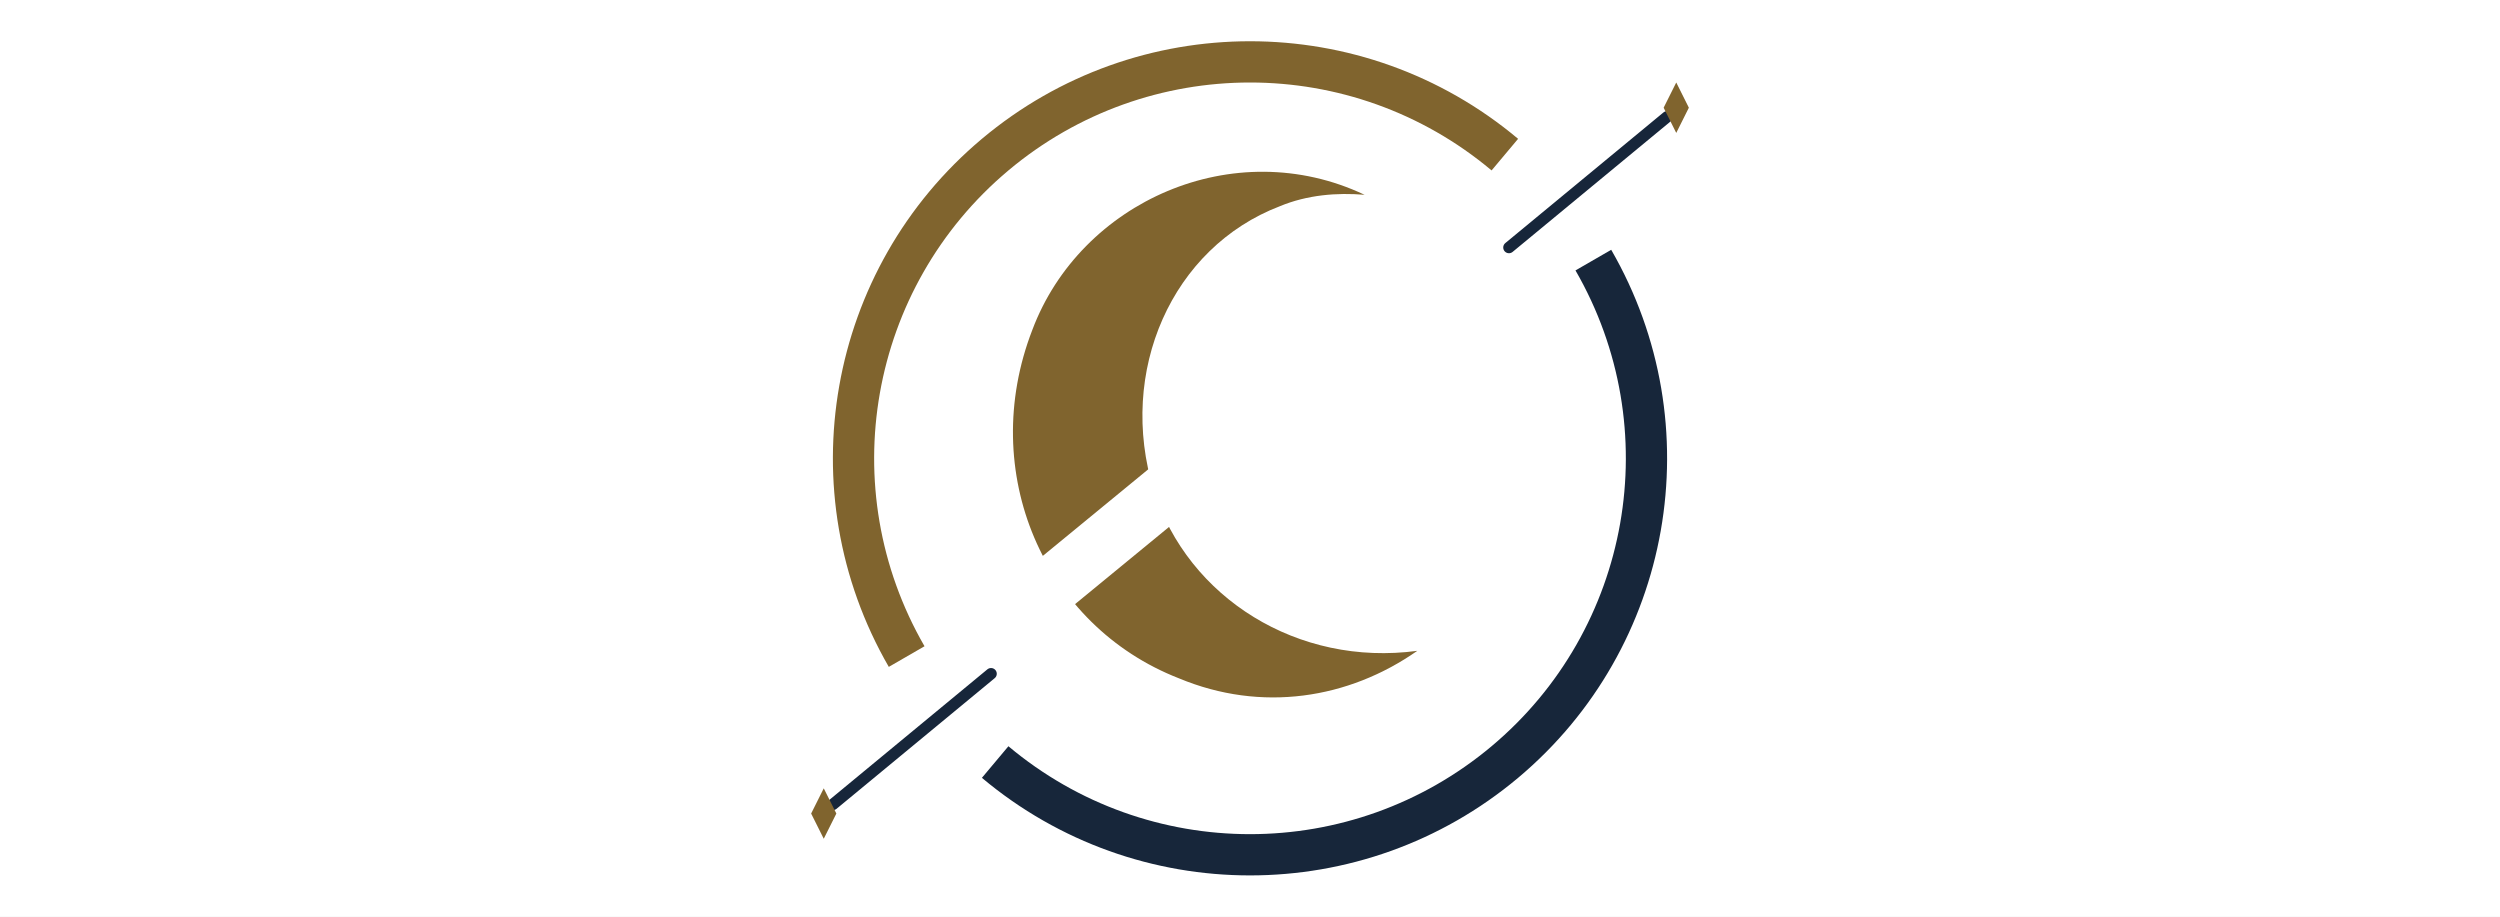
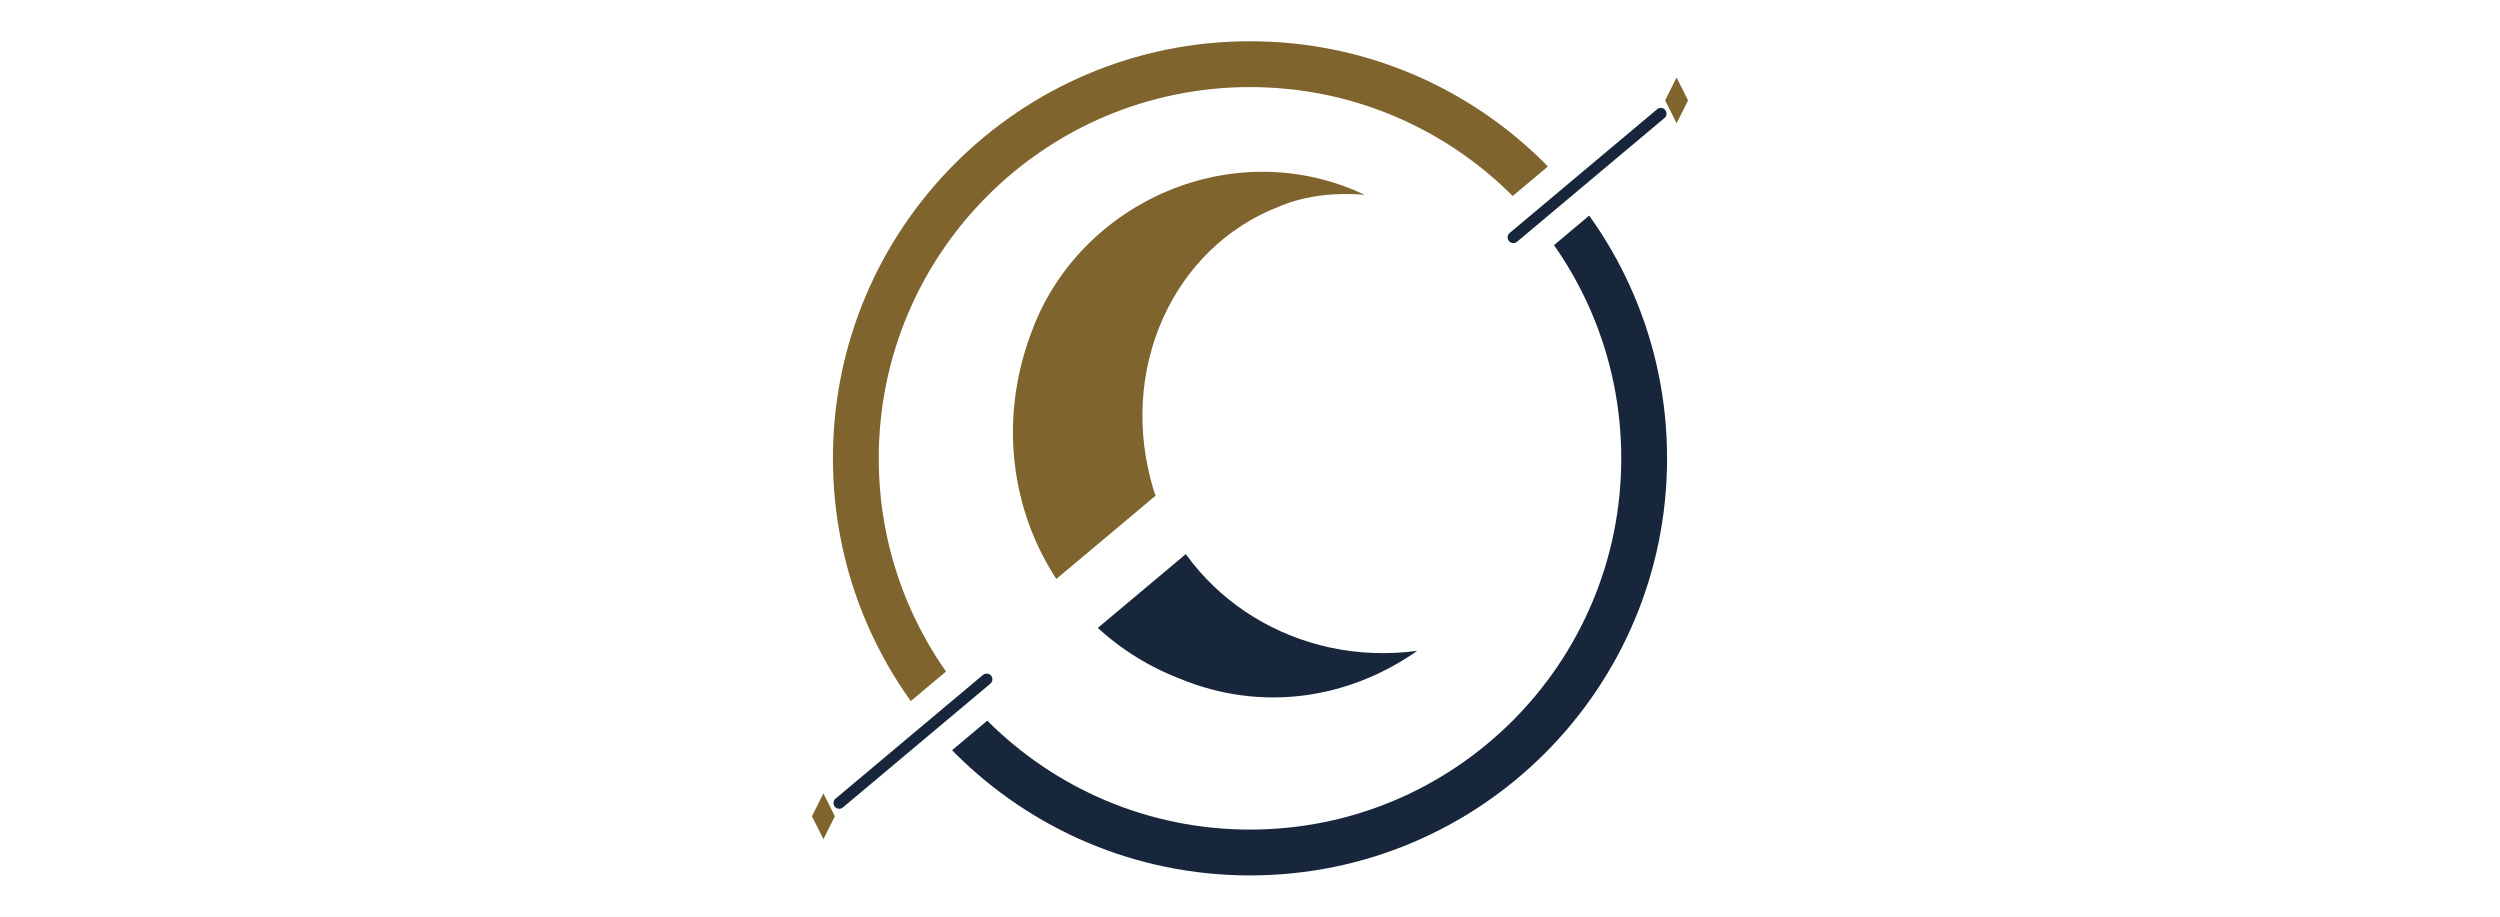
<svg xmlns="http://www.w3.org/2000/svg" width="1200" height="440" viewBox="0 0 1200 440" role="img" aria-labelledby="title desc">
  <rect x="0" y="0" width="1200" height="440" fill="#ffffff" />
  <g id="ritual-emblem" transform="translate(318.4 -61.6) scale(1.1)">
    <g id="celestial-seal">
-       <g id="held-orbit">
-         <path d="M98.383 347.000 A182 182 0 0 1 372.987 116.580 L361.417 130.369 A164 164 0 0 0 113.972 338.000Z" fill="#80642e" />
-       </g>
-       <g id="released-orbit">
-         <path d="M413.617 165.000 A182 182 0 0 1 139.013 395.420 L150.583 381.631 A164 164 0 0 0 398.028 174.000Z" fill="#17263a" />
-       </g>
-       <g id="eclipse-phase">
+       <defs>
+         <clipPath id="held-plane">
+           <path d="M-289.230 695.227L783.232 -204.676L342.280 -730.182L-730.182 169.720Z" fill="#000" />
+         </clipPath>
+         <clipPath id="released-plane">
+           <path d="M-271.232 716.676L801.230 -183.227L1242.182 342.280L169.720 1242.182Z" fill="#000" />
+         </clipPath>
+       </defs>
+       <g id="held-celestial-phase" clip-path="url(#held-plane)">
+         <path d="M438 256 A182 182 0 1 1 74 256 A182 182 0 1 1 438 256Z M418 256 A162 162 0 1 0 94 256 A162 162 0 1 0 418 256Z" fill="#80642e" fill-rule="evenodd" />
        <path d="M306 141 C249 114 182 144 161 200 C137 262 166 329 225 352 C261 367 299 361 329 340 C277 347 229 317 214 270 C198 218 222 164 269 146 C281 141 294 140 306 141Z" fill="#80642e" />
      </g>
-       <g id="severance-channel">
-         <path d="M111 376 L92 359 L394 111 L413 128Z" fill="#ffffff" />
+       <g id="released-celestial-phase" clip-path="url(#released-plane)">
+         <path d="M438 256 A182 182 0 1 1 74 256 A182 182 0 1 1 438 256Z M418 256 A162 162 0 1 0 94 256 A162 162 0 1 0 418 256Z" fill="#17263a" fill-rule="evenodd" />
+         <path d="M306 141 C249 114 182 144 161 200 C137 262 166 329 225 352 C261 367 299 361 329 340 C277 347 229 317 214 270 C198 218 222 164 269 146 C281 141 294 140 306 141Z" fill="#17263a" />
      </g>
-       <g id="free-thread-ends">
-         <path d="M74 407L143 350" fill="none" stroke="#17263a" stroke-width="5" stroke-linecap="round" stroke-linejoin="round" />
-         <path d="M369 164L438 107" fill="none" stroke="#17263a" stroke-width="5" stroke-linecap="round" stroke-linejoin="round" />
+       <g id="held-thread-end">
+         <path d="M141.093 352.418L76.746 406.412" fill="none" stroke="#17263a" stroke-width="5" stroke-linecap="round" stroke-linejoin="round" />
+         <path d="M69.851 402.197L74.851 412.197 69.851 422.197 64.851 412.197Z" fill="#80642e" />
      </g>
-       <g id="cut-terminals">
-         <path d="M70 400L75.5 411 70 422 64.5 411Z" fill="#80642e" />
-         <path d="M442 92L447.5 103 442 114 436.5 103Z" fill="#80642e" />
+       <g id="released-thread-end">
+         <path d="M370.907 159.582L435.254 105.588" fill="none" stroke="#17263a" stroke-width="5" stroke-linecap="round" stroke-linejoin="round" />
+         <path d="M442.149 89.803L447.149 99.803 442.149 109.803 437.149 99.803Z" fill="#80642e" />
      </g>
    </g>
  </g>
</svg>
